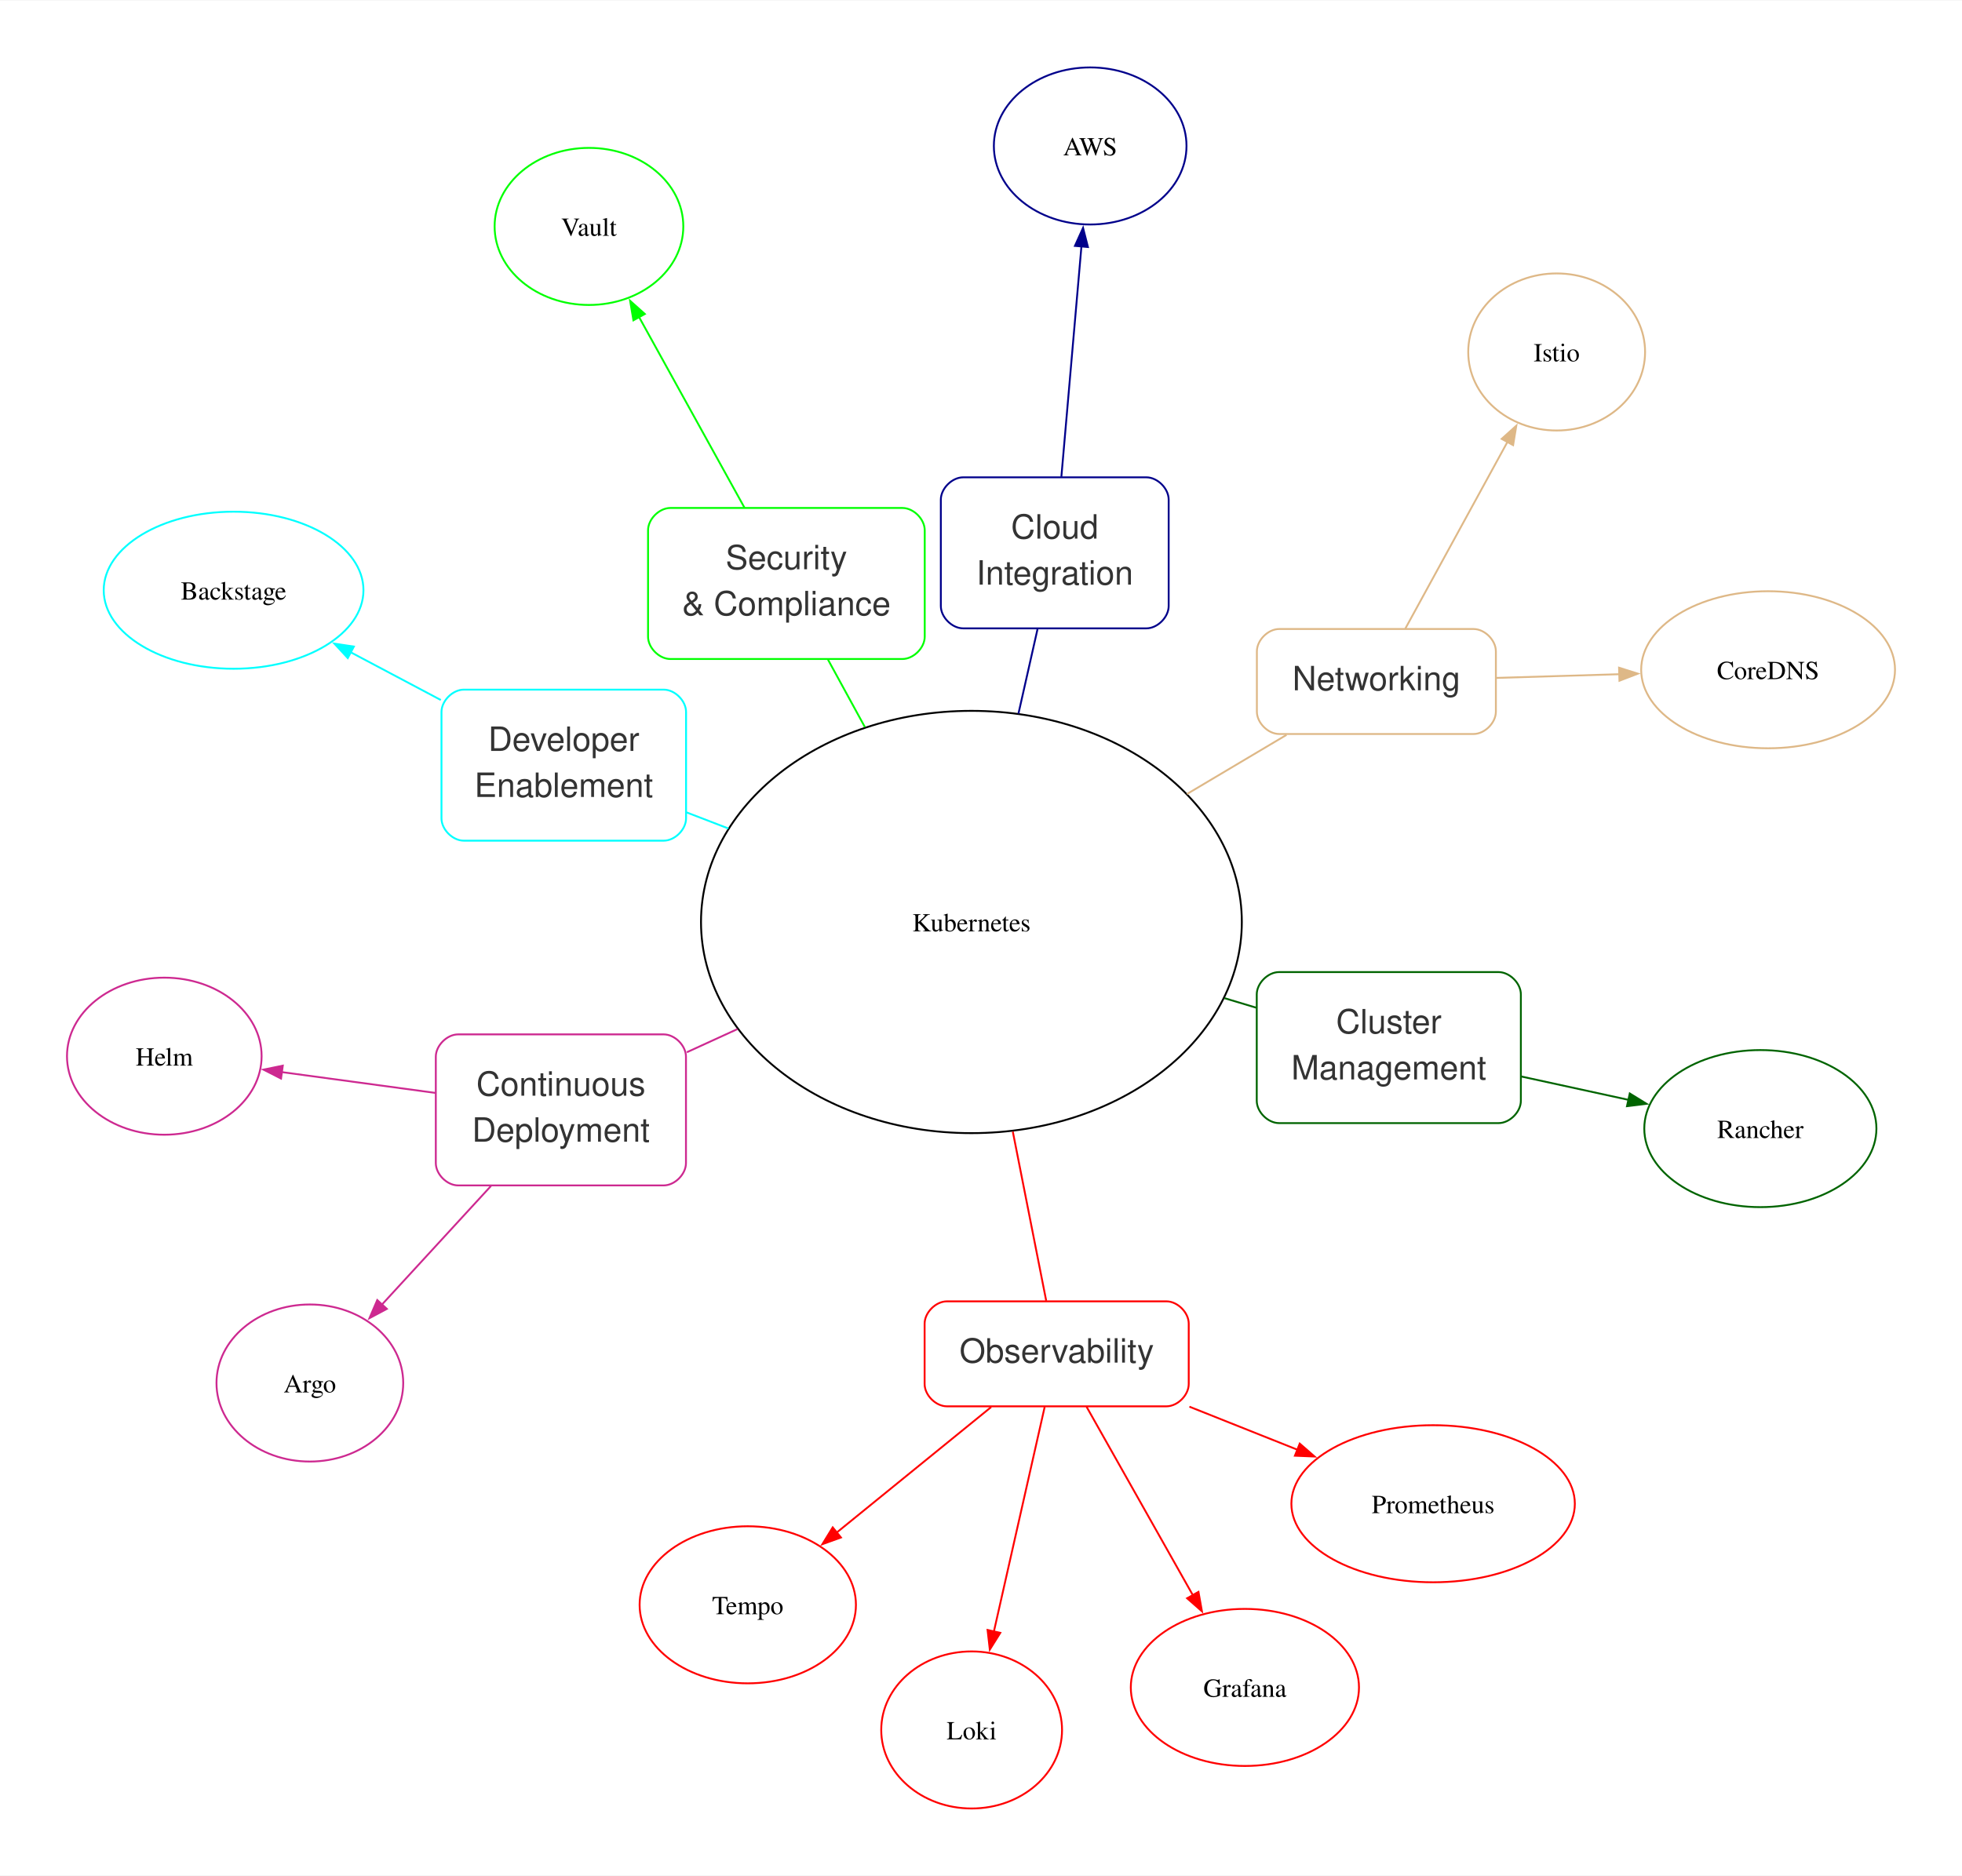
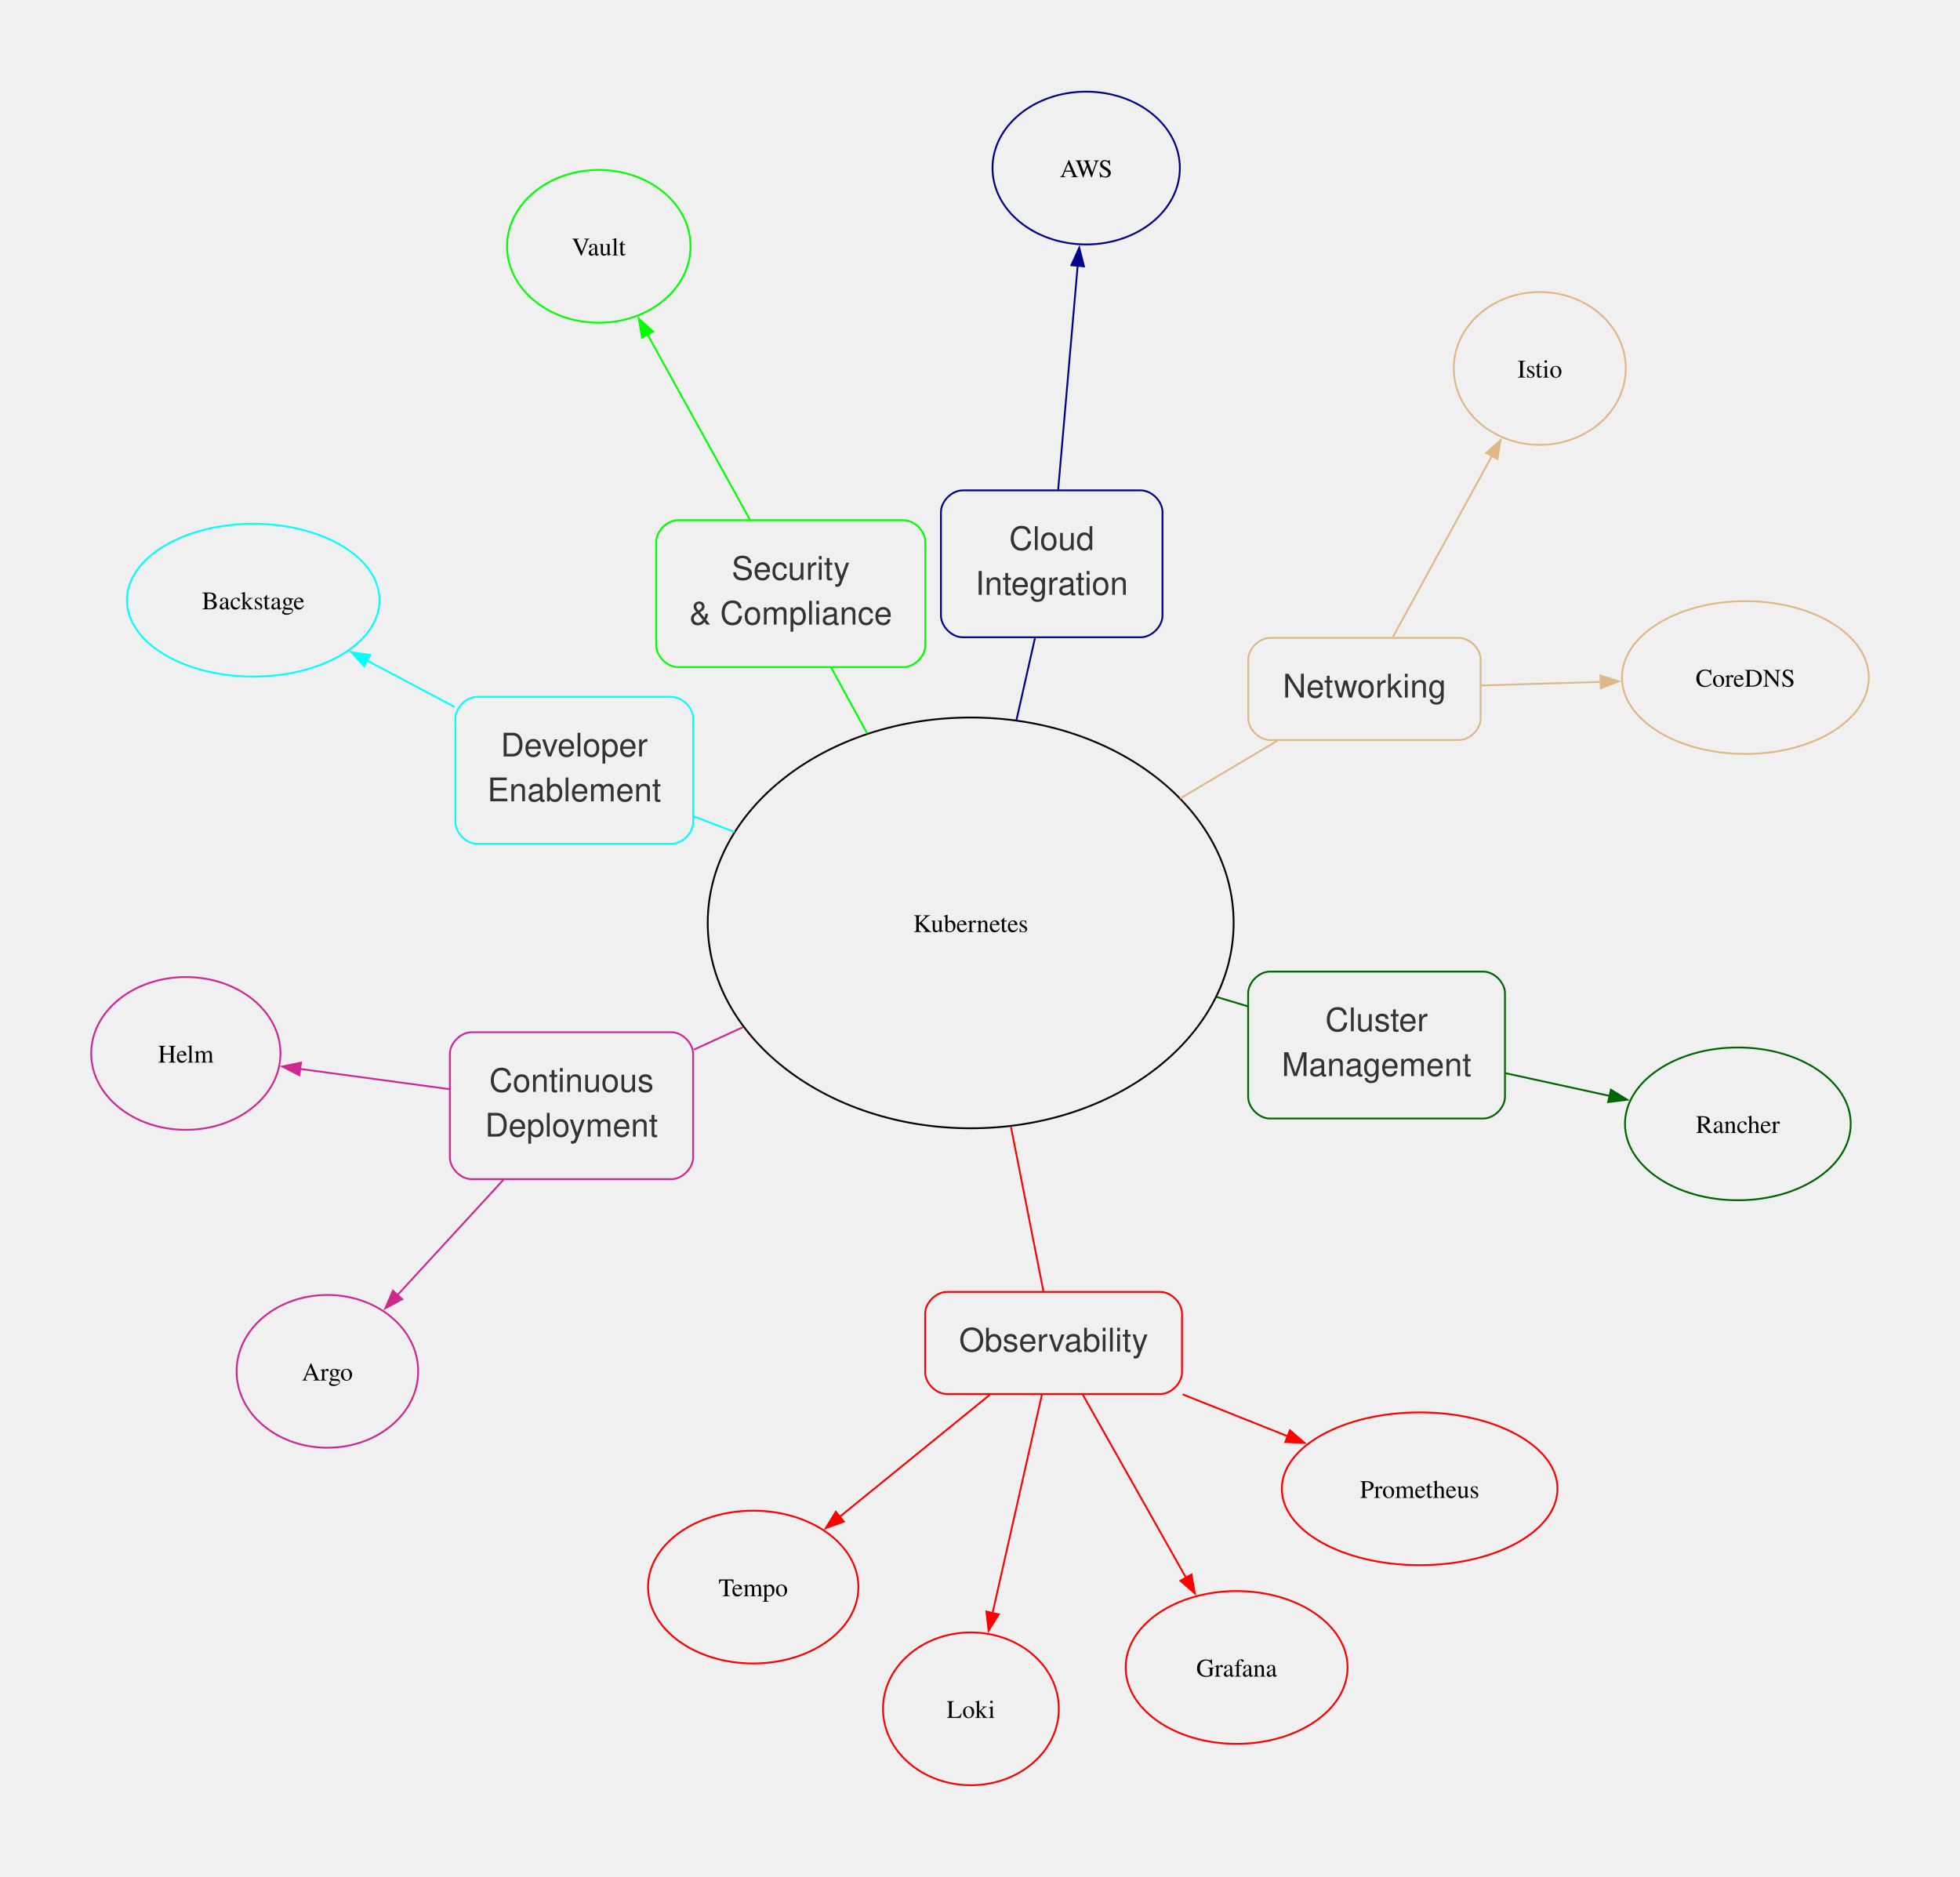
- <svg xmlns="http://www.w3.org/2000/svg" width="1054pt" height="1008pt" viewBox="0.00 0.00 1054.32 1007.82">
-   <g id="full.example" class="graph" transform="scale(1 1) rotate(0) translate(36 971.82)">
-     <polygon fill="#ffffff" stroke="none" points="-36,36 -36,-971.82 1018.32,-971.82 1018.32,36 -36,36" />
+ <svg xmlns="http://www.w3.org/2000/svg" width="1083pt" height="1037pt" viewBox="0.00 0.00 1083.12 1036.62">
+   <g id="full.example" class="graph" transform="scale(1 1) rotate(0) translate(50.4 986.22)">
    <g id="cluster_observability" class="cluster">
</g>
    <g id="cluster_networking" class="cluster">
</g>
    <g id="cluster_cluster_management" class="cluster">
</g>
    <g id="cluster_cloud_integration" class="cluster">
</g>
    <g id="cluster_continuous_deployment" class="cluster">
</g>
    <g id="cluster_security__compliance" class="cluster">
</g>
    <g id="cluster_developer_enablement" class="cluster">
</g>
    <g id="Kubernetes" class="node">
      <ellipse fill="none" stroke="black" cx="486.01" cy="-476.49" rx="145.31" ry="113.49" />
      <text text-anchor="middle" x="486.01" y="-471.44" font-family="Times,serif" font-size="14.00">Kubernetes</text>
    </g>
    <g id="label_cluster_management" class="node">
      <path fill="none" stroke="darkgreen" d="M769.27,-449.57C769.27,-449.57 651.34,-449.57 651.34,-449.57 645.34,-449.57 639.34,-443.57 639.34,-437.57 639.34,-437.57 639.34,-380.39 639.34,-380.39 639.34,-374.39 645.34,-368.39 651.34,-368.39 651.34,-368.39 769.27,-368.39 769.27,-368.39 775.27,-368.39 781.27,-374.39 781.27,-380.39 781.27,-380.39 781.27,-437.57 781.27,-437.57 781.27,-443.57 775.27,-449.57 769.27,-449.57" />
      <text text-anchor="middle" x="710.3" y="-416.63" font-family="Avenir Next, Helvetica" font-size="18.00" fill="#333333">Cluster</text>
      <text text-anchor="middle" x="710.3" y="-391.88" font-family="Avenir Next, Helvetica" font-size="18.00" fill="#333333">Management</text>
    </g>
    <g id="Kubernetes-label_cluster_management-edge" class="edge">
      <path fill="none" stroke="darkgreen" d="M621.98,-435.56C627.77,-433.82 633.48,-432.1 639.03,-430.43" />
      <polygon fill="darkgreen" stroke="darkgreen" points="639.03,-430.43 639.03,-430.43 639.03,-430.43 639.03,-430.43" />
    </g>
    <g id="label_cloud_integration" class="node">
      <path fill="none" stroke="darkblue" d="M580.01,-715.5C580.01,-715.5 481.58,-715.5 481.58,-715.5 475.58,-715.5 469.58,-709.5 469.58,-703.5 469.58,-703.5 469.58,-646.32 469.58,-646.32 469.58,-640.32 475.58,-634.32 481.58,-634.32 481.58,-634.32 580.01,-634.32 580.01,-634.32 586.01,-634.32 592.01,-640.32 592.01,-646.32 592.01,-646.32 592.01,-703.5 592.01,-703.5 592.01,-709.5 586.01,-715.5 580.01,-715.5" />
      <text text-anchor="middle" x="530.79" y="-682.56" font-family="Avenir Next, Helvetica" font-size="18.00" fill="#333333">Cloud</text>
      <text text-anchor="middle" x="530.79" y="-657.81" font-family="Avenir Next, Helvetica" font-size="18.00" fill="#333333">Integration</text>
    </g>
    <g id="Kubernetes-label_cloud_integration-edge" class="edge">
      <path fill="none" stroke="darkblue" d="M511.28,-588.46C514.93,-604.63 518.48,-620.35 521.52,-633.84" />
      <polygon fill="darkblue" stroke="darkblue" points="521.52,-633.84 521.52,-633.84 521.52,-633.84 521.52,-633.84" />
    </g>
    <g id="label_continuous_deployment" class="node">
      <path fill="none" stroke="#cd2990" d="M320.62,-416.08C320.62,-416.08 210.19,-416.08 210.19,-416.08 204.19,-416.08 198.19,-410.08 198.19,-404.08 198.19,-404.08 198.19,-346.9 198.19,-346.9 198.19,-340.9 204.19,-334.9 210.19,-334.9 210.19,-334.9 320.62,-334.9 320.62,-334.9 326.62,-334.9 332.62,-340.9 332.62,-346.9 332.62,-346.9 332.62,-404.08 332.62,-404.08 332.62,-410.08 326.62,-416.08 320.62,-416.08" />
      <text text-anchor="middle" x="265.41" y="-383.14" font-family="Avenir Next, Helvetica" font-size="18.00" fill="#333333">Continuous</text>
      <text text-anchor="middle" x="265.41" y="-358.39" font-family="Avenir Next, Helvetica" font-size="18.00" fill="#333333">Deployment</text>
    </g>
    <g id="Kubernetes-label_continuous_deployment-edge" class="edge">
      <path fill="none" stroke="#cd2990" d="M360.24,-418.91C350.95,-414.66 341.81,-410.47 333.09,-406.48" />
      <polygon fill="#cd2990" stroke="#cd2990" points="333.09,-406.48 333.09,-406.48 333.09,-406.48 333.09,-406.48" />
    </g>
    <g id="label_observability" class="node">
      <path fill="none" stroke="red" d="M590.79,-272.59C590.79,-272.59 472.86,-272.59 472.86,-272.59 466.86,-272.59 460.86,-266.59 460.86,-260.59 460.86,-260.59 460.86,-228.16 460.86,-228.16 460.86,-222.16 466.86,-216.16 472.86,-216.16 472.86,-216.16 590.79,-216.16 590.79,-216.16 596.79,-216.16 602.79,-222.16 602.79,-228.16 602.79,-228.16 602.79,-260.59 602.79,-260.59 602.79,-266.59 596.79,-272.59 590.79,-272.59" />
      <text text-anchor="middle" x="531.83" y="-239.65" font-family="Avenir Next, Helvetica" font-size="18.00" fill="#333333">Observability</text>
    </g>
    <g id="Kubernetes-label_observability-edge" class="edge">
      <path fill="none" stroke="red" d="M508.25,-363.83C514.9,-330.11 521.64,-296 526.2,-272.91" />
      <polygon fill="red" stroke="red" points="526.2,-272.91 526.2,-272.91 526.2,-272.91 526.2,-272.91" />
    </g>
    <g id="label_networking" class="node">
      <path fill="none" stroke="burlywood" d="M755.84,-633.97C755.84,-633.97 651.41,-633.97 651.41,-633.97 645.41,-633.97 639.41,-627.97 639.41,-621.97 639.41,-621.97 639.41,-589.54 639.41,-589.54 639.41,-583.54 645.41,-577.54 651.41,-577.54 651.41,-577.54 755.84,-577.54 755.84,-577.54 761.84,-577.54 767.84,-583.54 767.84,-589.54 767.84,-589.54 767.84,-621.97 767.84,-621.97 767.84,-627.97 761.84,-633.97 755.84,-633.97" />
      <text text-anchor="middle" x="703.63" y="-601.03" font-family="Avenir Next, Helvetica" font-size="18.00" fill="#333333">Networking</text>
    </g>
    <g id="Kubernetes-label_networking-edge" class="edge">
      <path fill="none" stroke="burlywood" d="M601.83,-545.28C620.71,-556.5 639.3,-567.54 655.33,-577.06" />
      <polygon fill="burlywood" stroke="burlywood" points="655.33,-577.06 655.33,-577.06 655.33,-577.06 655.33,-577.06" />
    </g>
    <g id="label_security__compliance" class="node">
      <path fill="none" stroke="lime" d="M448.92,-699.03C448.92,-699.03 324.24,-699.03 324.24,-699.03 318.24,-699.03 312.24,-693.03 312.24,-687.03 312.24,-687.03 312.24,-629.85 312.24,-629.85 312.24,-623.85 318.24,-617.85 324.24,-617.85 324.24,-617.85 448.92,-617.85 448.92,-617.85 454.92,-617.85 460.92,-623.85 460.92,-629.85 460.92,-629.85 460.92,-687.03 460.92,-687.03 460.92,-693.03 454.92,-699.03 448.92,-699.03" />
      <text text-anchor="middle" x="386.58" y="-666.09" font-family="Avenir Next, Helvetica" font-size="18.00" fill="#333333">Security</text>
      <text text-anchor="middle" x="386.58" y="-641.34" font-family="Avenir Next, Helvetica" font-size="18.00" fill="#333333">&amp; Compliance</text>
    </g>
    <g id="Kubernetes-label_security__compliance-edge" class="edge">
      <path fill="none" stroke="lime" d="M428.75,-581.28C421.75,-594.07 414.97,-606.5 408.95,-617.5" />
      <polygon fill="lime" stroke="lime" points="408.95,-617.5 408.95,-617.5 408.95,-617.5 408.95,-617.5" />
    </g>
    <g id="label_developer_enablement" class="node">
      <path fill="none" stroke="aqua" d="M320.67,-601.38C320.67,-601.38 213.24,-601.38 213.24,-601.38 207.24,-601.38 201.24,-595.38 201.24,-589.38 201.24,-589.38 201.24,-532.2 201.24,-532.2 201.24,-526.2 207.24,-520.2 213.24,-520.2 213.24,-520.2 320.67,-520.2 320.67,-520.2 326.67,-520.2 332.67,-526.2 332.67,-532.2 332.67,-532.2 332.67,-589.38 332.67,-589.38 332.67,-595.38 326.67,-601.38 320.67,-601.38" />
      <text text-anchor="middle" x="266.95" y="-568.44" font-family="Avenir Next, Helvetica" font-size="18.00" fill="#333333">Developer</text>
      <text text-anchor="middle" x="266.95" y="-543.69" font-family="Avenir Next, Helvetica" font-size="18.00" fill="#333333">Enablement</text>
    </g>
    <g id="Kubernetes-label_developer_enablement-edge" class="edge">
      <path fill="none" stroke="aqua" d="M355.42,-526.75C347.72,-529.71 340.17,-532.62 332.92,-535.41" />
      <polygon fill="aqua" stroke="aqua" points="332.92,-535.41 332.92,-535.41 332.92,-535.41 332.92,-535.41" />
    </g>
    <g id="Rancher" class="node">
      <ellipse fill="none" stroke="darkgreen" cx="909.96" cy="-365.44" rx="62.37" ry="42.21" />
      <text text-anchor="middle" x="909.96" y="-360.39" font-family="Times,serif" font-size="14.00">Rancher</text>
    </g>
    <g id="label_cluster_management-Rancher-edge" class="edge">
      <path fill="none" stroke="darkgreen" d="M781.54,-393.44C800.27,-389.36 820.46,-384.96 839.17,-380.88" />
      <polygon fill="darkgreen" stroke="darkgreen" points="839.79,-384.32 848.81,-378.77 838.29,-377.48 839.79,-384.32" />
    </g>
    <g id="AWS" class="node">
      <ellipse fill="none" stroke="darkblue" cx="549.83" cy="-893.61" rx="51.76" ry="42.21" />
      <text text-anchor="middle" x="549.83" y="-888.56" font-family="Times,serif" font-size="14.00">AWS</text>
    </g>
    <g id="label_cloud_integration-AWS-edge" class="edge">
      <path fill="none" stroke="darkblue" d="M534.35,-715.79C537.4,-750.75 541.8,-801.32 545.13,-839.61" />
      <polygon fill="darkblue" stroke="darkblue" points="541.64,-839.9 546,-849.56 548.62,-839.29 541.64,-839.9" />
    </g>
    <g id="Helm" class="node">
      <ellipse fill="none" stroke="#cd2990" cx="52.29" cy="-404.36" rx="52.29" ry="42.21" />
      <text text-anchor="middle" x="52.29" y="-399.31" font-family="Times,serif" font-size="14.00">Helm</text>
    </g>
    <g id="label_continuous_deployment-Helm-edge" class="edge">
      <path fill="none" stroke="#cd2990" d="M197.97,-384.62C171.52,-388.21 141.34,-392.3 115.33,-395.82" />
      <polygon fill="#cd2990" stroke="#cd2990" points="115.02,-392.33 105.58,-397.14 115.96,-399.27 115.02,-392.33" />
    </g>
    <g id="Argo" class="node">
      <ellipse fill="none" stroke="#cd2990" cx="130.51" cy="-228.69" rx="50.17" ry="42.21" />
      <text text-anchor="middle" x="130.51" y="-223.64" font-family="Times,serif" font-size="14.00">Argo</text>
    </g>
    <g id="label_continuous_deployment-Argo-edge" class="edge">
      <path fill="none" stroke="#cd2990" d="M227.83,-334.6C209.55,-314.7 187.6,-290.82 169.17,-270.77" />
      <polygon fill="#cd2990" stroke="#cd2990" points="171.88,-268.54 162.54,-263.55 166.73,-273.28 171.88,-268.54" />
    </g>
    <g id="Grafana" class="node">
      <ellipse fill="none" stroke="red" cx="632.97" cy="-65.07" rx="61.31" ry="42.21" />
      <text text-anchor="middle" x="632.97" y="-60.02" font-family="Times,serif" font-size="14.00">Grafana</text>
    </g>
    <g id="label_observability-Grafana-edge" class="edge">
      <path fill="none" stroke="red" d="M547.86,-215.97C563.2,-188.76 586.68,-147.14 605.09,-114.5" />
      <polygon fill="red" stroke="red" points="608.02,-116.43 609.88,-106 601.92,-112.99 608.02,-116.43" />
    </g>
    <g id="Loki" class="node">
      <ellipse fill="none" stroke="red" cx="486.13" cy="-42.21" rx="48.58" ry="42.21" />
      <text text-anchor="middle" x="486.13" y="-37.16" font-family="Times,serif" font-size="14.00">Loki</text>
    </g>
    <g id="label_observability-Loki-edge" class="edge">
      <path fill="none" stroke="red" d="M525.38,-215.84C518.3,-184.54 506.79,-133.62 498.06,-94.99" />
      <polygon fill="red" stroke="red" points="501.52,-94.4 495.9,-85.42 494.69,-95.95 501.52,-94.4" />
    </g>
    <g id="Tempo" class="node">
      <ellipse fill="none" stroke="red" cx="365.83" cy="-109.48" rx="58.12" ry="42.21" />
      <text text-anchor="middle" x="365.83" y="-104.43" font-family="Times,serif" font-size="14.00">Tempo</text>
    </g>
    <g id="label_observability-Tempo-edge" class="edge">
      <path fill="none" stroke="red" d="M496.62,-215.77C472.43,-196.11 440.01,-169.76 413.5,-148.22" />
      <polygon fill="red" stroke="red" points="415.9,-145.66 405.93,-142.07 411.48,-151.09 415.9,-145.66" />
    </g>
    <g id="Prometheus" class="node">
      <ellipse fill="none" stroke="red" cx="734.11" cy="-163.8" rx="76.16" ry="42.21" />
      <text text-anchor="middle" x="734.11" y="-158.75" font-family="Times,serif" font-size="14.00">Prometheus</text>
    </g>
    <g id="label_observability-Prometheus-edge" class="edge">
      <path fill="none" stroke="red" d="M603.15,-215.97C621.97,-208.47 642.3,-200.37 661.2,-192.84" />
      <polygon fill="red" stroke="red" points="662.44,-196.12 670.43,-189.17 659.85,-189.62 662.44,-196.12" />
    </g>
    <g id="Istio" class="node">
      <ellipse fill="none" stroke="burlywood" cx="800.5" cy="-782.88" rx="47.52" ry="42.21" />
      <text text-anchor="middle" x="800.5" y="-777.83" font-family="Times,serif" font-size="14.00">Istio</text>
    </g>
    <g id="label_networking-Istio-edge" class="edge">
      <path fill="none" stroke="burlywood" d="M719.19,-634.21C733.96,-661.21 756.45,-702.33 774.03,-734.48" />
      <polygon fill="burlywood" stroke="burlywood" points="770.96,-736.16 778.83,-743.25 777.1,-732.8 770.96,-736.16" />
    </g>
    <g id="CoreDNS" class="node">
      <ellipse fill="none" stroke="burlywood" cx="914.12" cy="-612.07" rx="68.2" ry="42.21" />
      <text text-anchor="middle" x="914.12" y="-607.02" font-family="Times,serif" font-size="14.00">CoreDNS</text>
    </g>
    <g id="label_networking-CoreDNS-edge" class="edge">
      <path fill="none" stroke="burlywood" d="M768.21,-607.69C789.1,-608.32 812.52,-609.02 834.37,-609.68" />
      <polygon fill="burlywood" stroke="burlywood" points="834.03,-613.17 844.13,-609.97 834.24,-606.17 834.03,-613.17" />
    </g>
    <g id="Vault" class="node">
      <ellipse fill="none" stroke="lime" cx="280.49" cy="-850.36" rx="50.7" ry="42.21" />
      <text text-anchor="middle" x="280.49" y="-845.31" font-family="Times,serif" font-size="14.00">Vault</text>
    </g>
    <g id="label_security__compliance-Vault-edge" class="edge">
      <path fill="none" stroke="lime" d="M364.08,-699.14C347.51,-729.13 324.9,-770.03 307.37,-801.73" />
      <polygon fill="lime" stroke="lime" points="304.38,-799.91 302.61,-810.36 310.51,-803.3 304.38,-799.91" />
    </g>
    <g id="Backstage" class="node">
      <ellipse fill="none" stroke="aqua" cx="89.52" cy="-654.82" rx="69.79" ry="42.21" />
      <text text-anchor="middle" x="89.52" y="-649.77" font-family="Times,serif" font-size="14.00">Backstage</text>
    </g>
    <g id="label_developer_enablement-Backstage-edge" class="edge">
      <path fill="none" stroke="aqua" d="M200.88,-595.81C185.04,-604.2 168.17,-613.14 152.47,-621.46" />
      <polygon fill="aqua" stroke="aqua" points="150.88,-618.34 143.69,-626.12 154.16,-624.53 150.88,-618.34" />
    </g>
  </g>
</svg>
